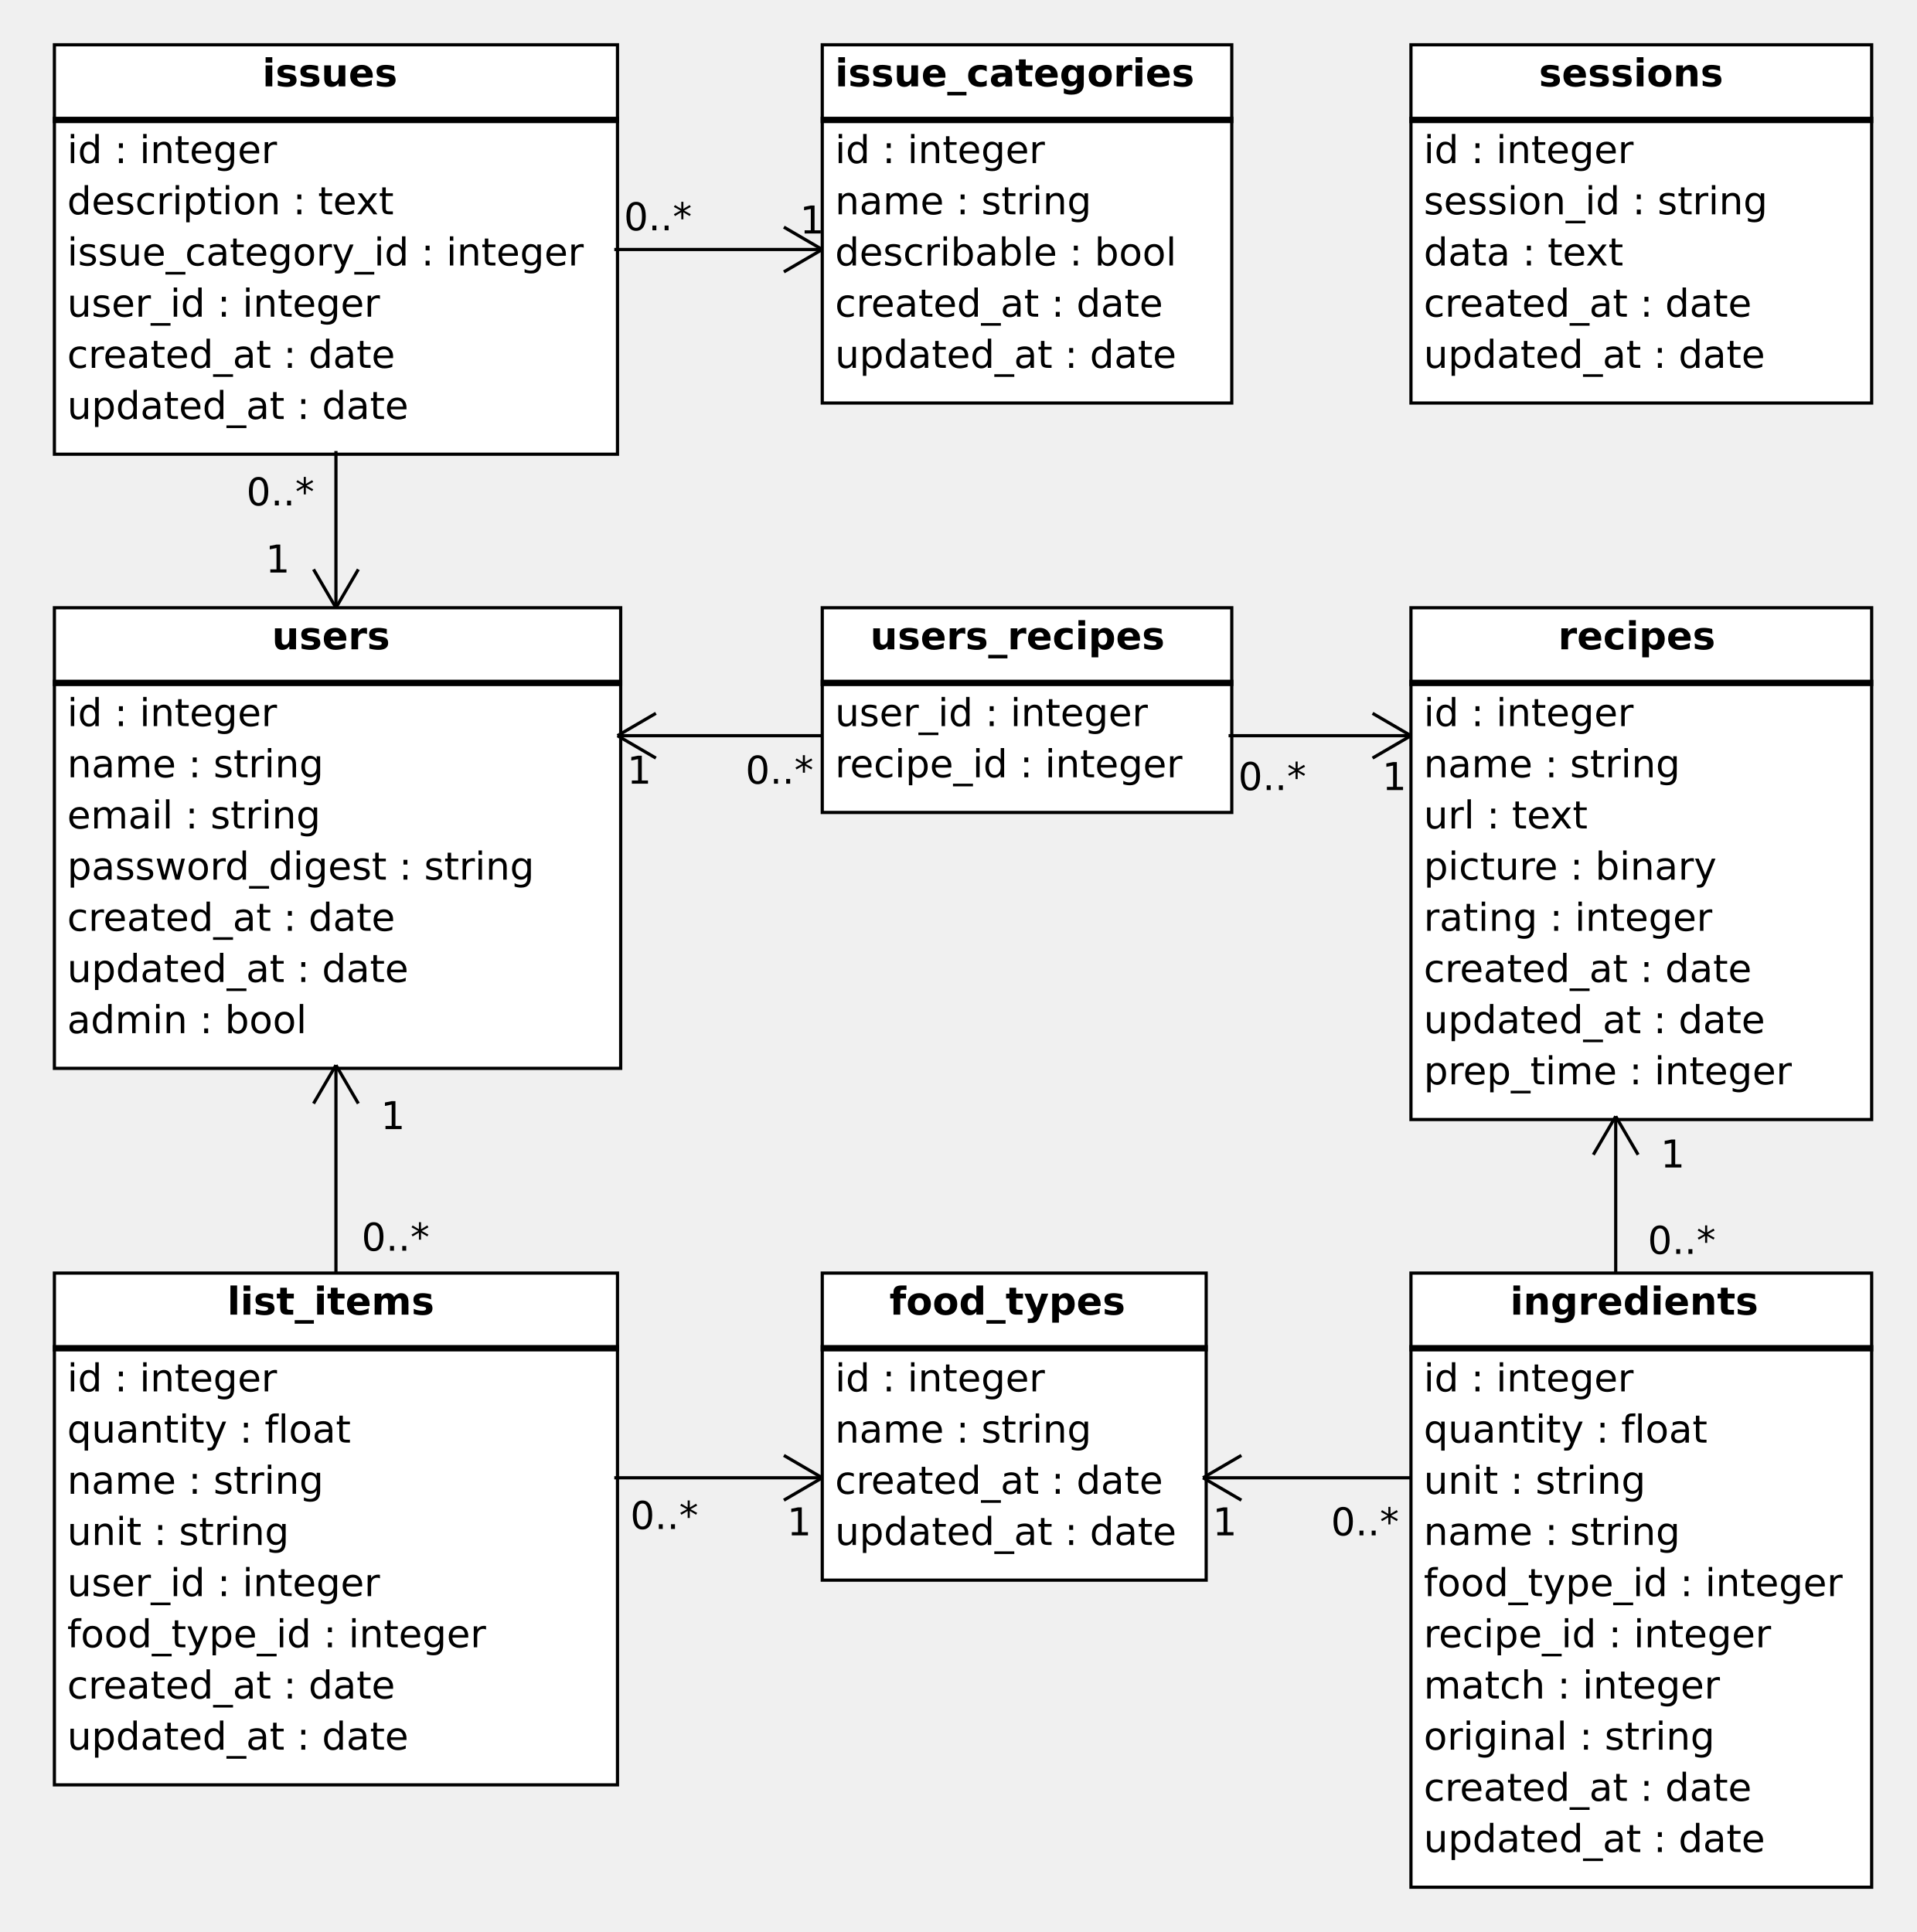
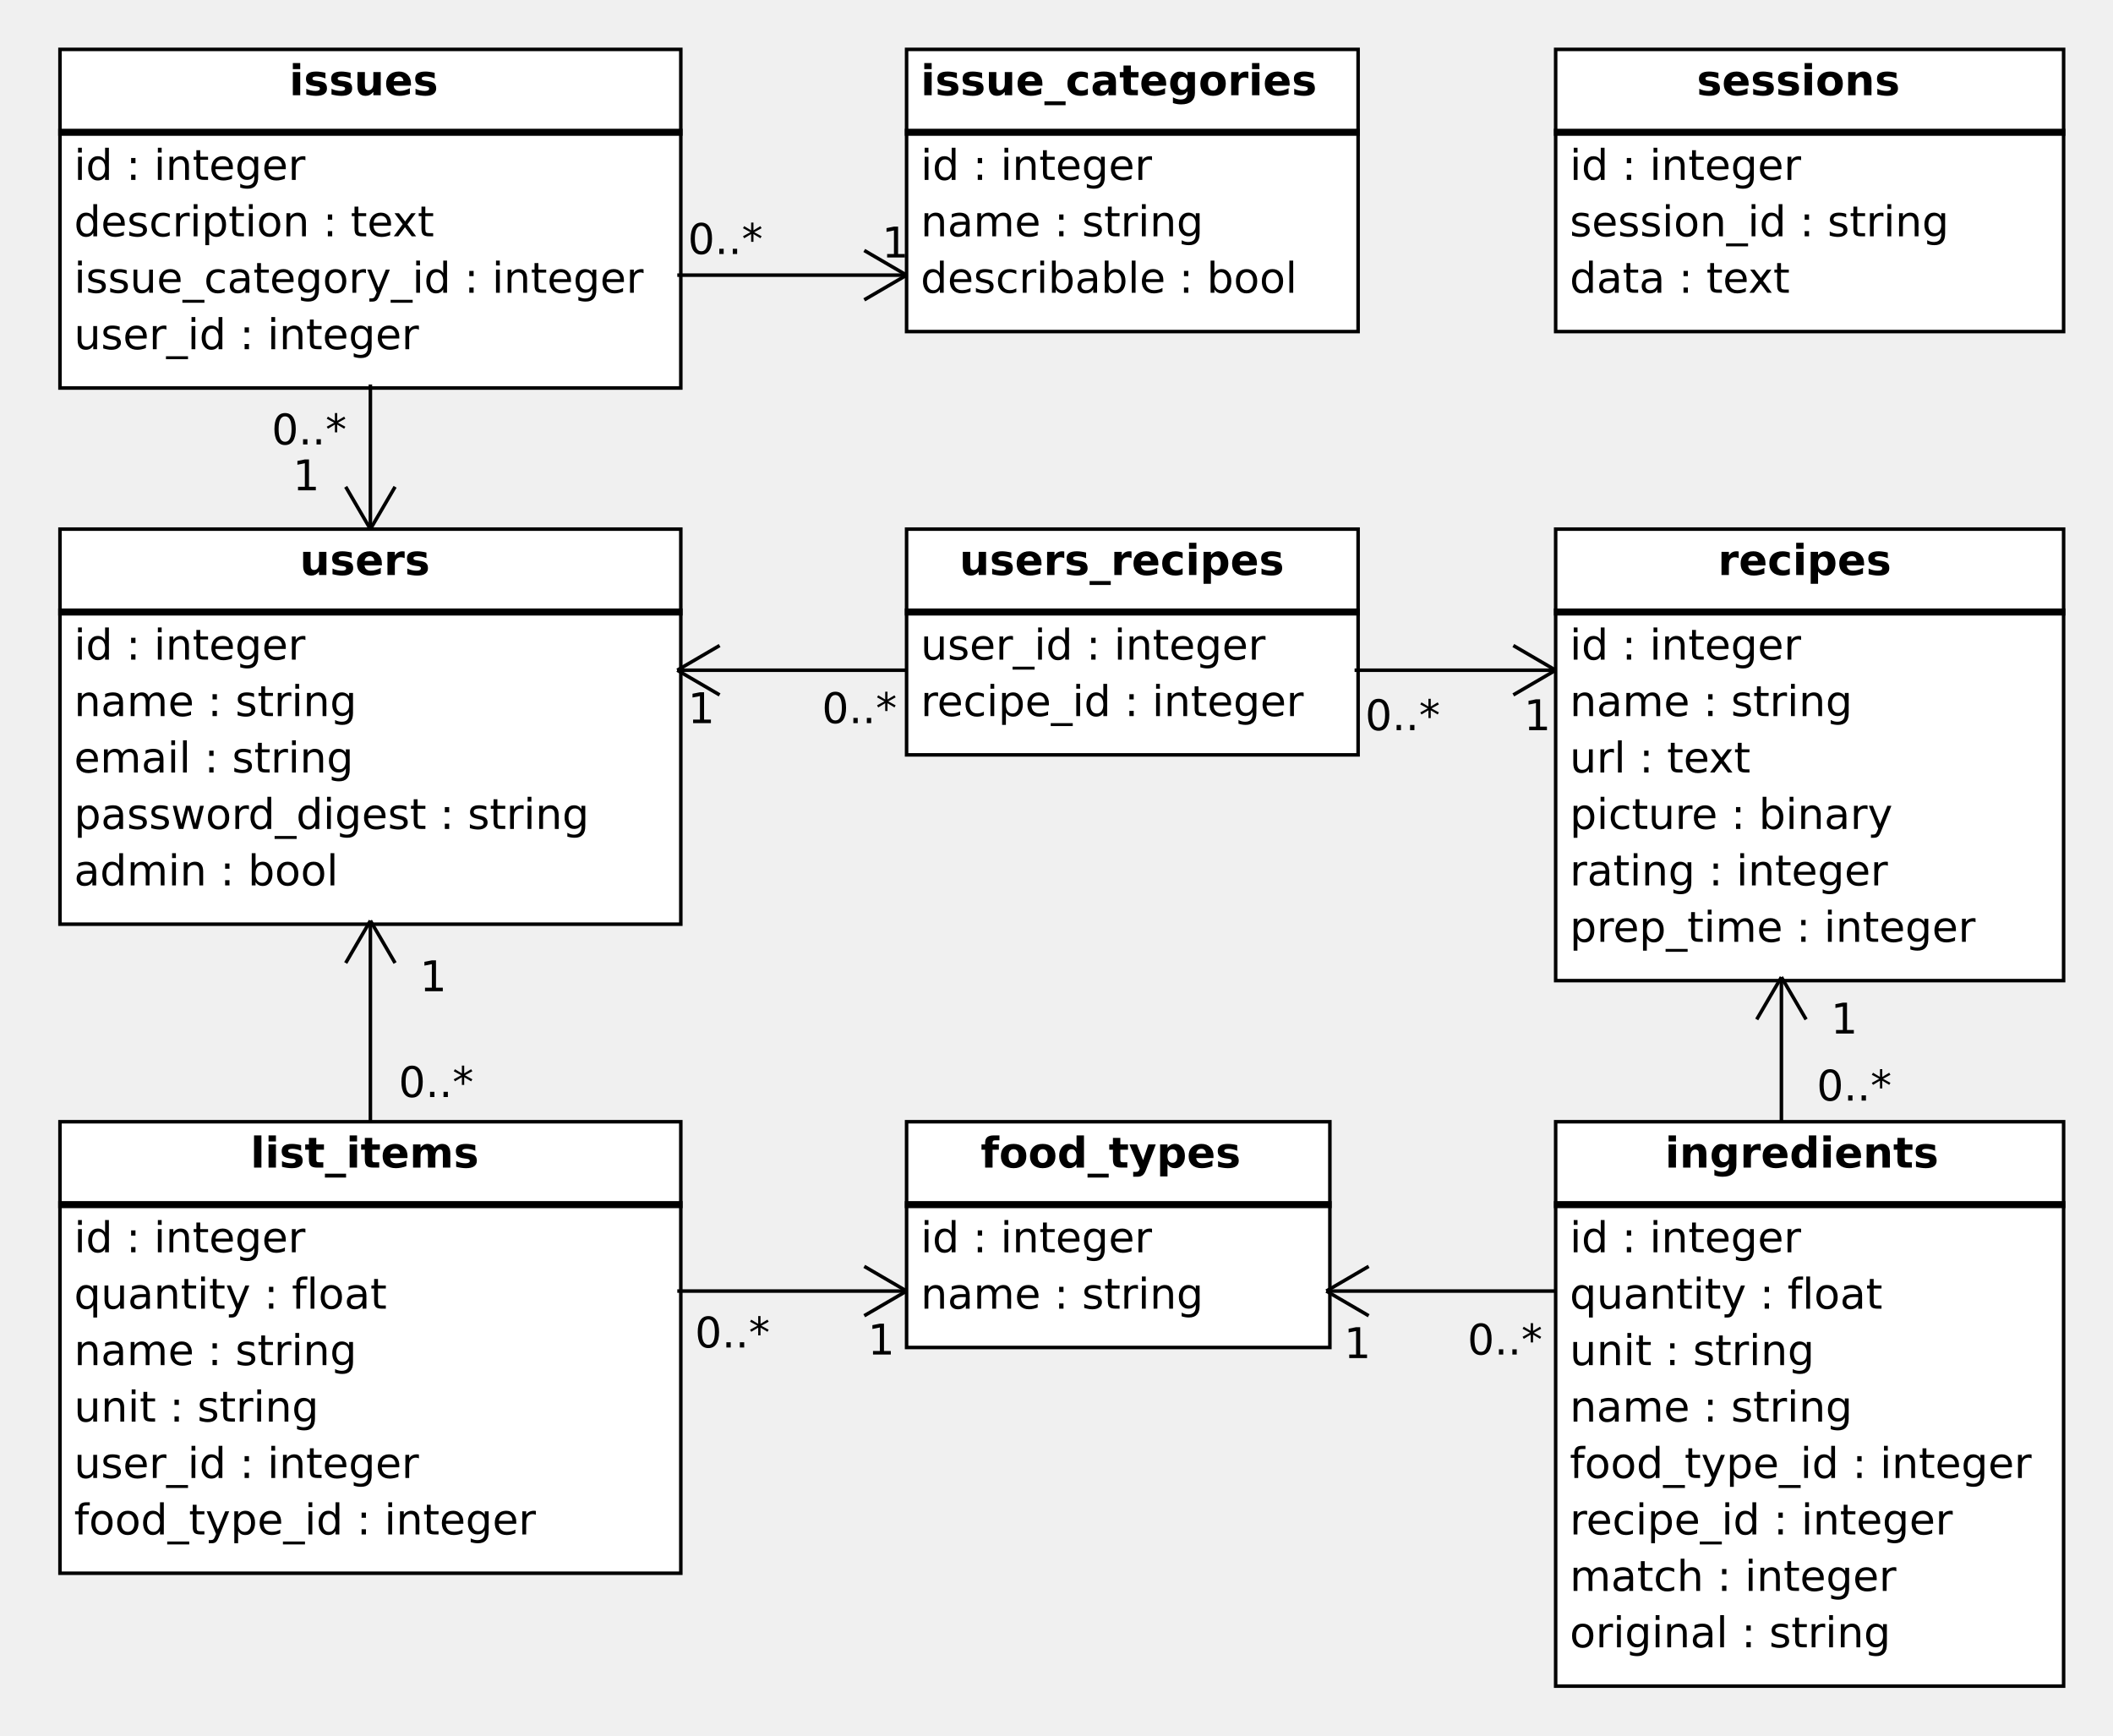
- <svg xmlns="http://www.w3.org/2000/svg" height="604" version="1.1" width="599">
-   <rect fill="#ffffff" height="144" stroke="#ffffff" stroke-width="1" width="177" x="17" y="190" />
-   <rect fill="none" height="144" stroke="#000000" stroke-width="1" width="177" x="17" y="190" />
-   <text font-family="DejaVu Sans" font-size="12" font-weight="bold" x="85" y="203">
+ <svg xmlns="http://www.w3.org/2000/svg" height="492" version="1.1" width="599">
+   <rect fill="#ffffff" height="112" stroke="#ffffff" stroke-width="1" width="176" x="17" y="150" />
+   <rect fill="none" height="112" stroke="#000000" stroke-width="1" width="176" x="17" y="150" />
+   <text font-family="DejaVu Sans" font-size="12" font-weight="bold" x="85" y="163">
users</text>
-   <rect fill="#000000" height="1" stroke="#000000" stroke-width="1" width="177" x="17" y="213" />
-   <text font-family="DejaVu Sans" font-size="12" x="21" y="227">
+   <rect fill="#000000" height="1" stroke="#000000" stroke-width="1" width="176" x="17" y="173" />
+   <text font-family="DejaVu Sans" font-size="12" x="21" y="187">
id : integer</text>
-   <text font-family="DejaVu Sans" font-size="12" x="21" y="243">
+   <text font-family="DejaVu Sans" font-size="12" x="21" y="203">
name : string</text>
-   <text font-family="DejaVu Sans" font-size="12" x="21" y="259">
+   <text font-family="DejaVu Sans" font-size="12" x="21" y="219">
email : string</text>
-   <text font-family="DejaVu Sans" font-size="12" x="21" y="275">
+   <text font-family="DejaVu Sans" font-size="12" x="21" y="235">
password_digest : string</text>
-   <text font-family="DejaVu Sans" font-size="12" x="21" y="291">
- created_at : date</text>
-   <text font-family="DejaVu Sans" font-size="12" x="21" y="307">
- updated_at : date</text>
-   <text font-family="DejaVu Sans" font-size="12" x="21" y="323">
+   <text font-family="DejaVu Sans" font-size="12" x="21" y="251">
admin : bool</text>
-   <rect fill="#ffffff" height="64" stroke="#ffffff" stroke-width="1" width="128" x="257" y="190" />
-   <rect fill="none" height="64" stroke="#000000" stroke-width="1" width="128" x="257" y="190" />
-   <text font-family="DejaVu Sans" font-size="12" font-weight="bold" x="272" y="203">
+   <rect fill="#ffffff" height="64" stroke="#ffffff" stroke-width="1" width="128" x="257" y="150" />
+   <rect fill="none" height="64" stroke="#000000" stroke-width="1" width="128" x="257" y="150" />
+   <text font-family="DejaVu Sans" font-size="12" font-weight="bold" x="272" y="163">
users_recipes</text>
-   <rect fill="#000000" height="1" stroke="#000000" stroke-width="1" width="128" x="257" y="213" />
-   <text font-family="DejaVu Sans" font-size="12" x="261" y="227">
+   <rect fill="#000000" height="1" stroke="#000000" stroke-width="1" width="128" x="257" y="173" />
+   <text font-family="DejaVu Sans" font-size="12" x="261" y="187">
user_id : integer</text>
-   <text font-family="DejaVu Sans" font-size="12" x="261" y="243">
+   <text font-family="DejaVu Sans" font-size="12" x="261" y="203">
recipe_id : integer</text>
-   <rect fill="#ffffff" height="160" stroke="#ffffff" stroke-width="1" width="144" x="441" y="190" />
-   <rect fill="none" height="160" stroke="#000000" stroke-width="1" width="144" x="441" y="190" />
-   <text font-family="DejaVu Sans" font-size="12" font-weight="bold" x="487" y="203">
+   <rect fill="#ffffff" height="128" stroke="#ffffff" stroke-width="1" width="144" x="441" y="150" />
+   <rect fill="none" height="128" stroke="#000000" stroke-width="1" width="144" x="441" y="150" />
+   <text font-family="DejaVu Sans" font-size="12" font-weight="bold" x="487" y="163">
recipes</text>
-   <rect fill="#000000" height="1" stroke="#000000" stroke-width="1" width="144" x="441" y="213" />
-   <text font-family="DejaVu Sans" font-size="12" x="445" y="227">
+   <rect fill="#000000" height="1" stroke="#000000" stroke-width="1" width="144" x="441" y="173" />
+   <text font-family="DejaVu Sans" font-size="12" x="445" y="187">
id : integer</text>
-   <text font-family="DejaVu Sans" font-size="12" x="445" y="243">
+   <text font-family="DejaVu Sans" font-size="12" x="445" y="203">
name : string</text>
-   <text font-family="DejaVu Sans" font-size="12" x="445" y="259">
+   <text font-family="DejaVu Sans" font-size="12" x="445" y="219">
url : text</text>
-   <text font-family="DejaVu Sans" font-size="12" x="445" y="275">
+   <text font-family="DejaVu Sans" font-size="12" x="445" y="235">
picture : binary</text>
-   <text font-family="DejaVu Sans" font-size="12" x="445" y="291">
+   <text font-family="DejaVu Sans" font-size="12" x="445" y="251">
rating : integer</text>
-   <text font-family="DejaVu Sans" font-size="12" x="445" y="307">
- created_at : date</text>
-   <text font-family="DejaVu Sans" font-size="12" x="445" y="323">
- updated_at : date</text>
-   <text font-family="DejaVu Sans" font-size="12" x="445" y="339">
+   <text font-family="DejaVu Sans" font-size="12" x="445" y="267">
prep_time : integer</text>
-   <rect fill="#ffffff" height="160" stroke="#ffffff" stroke-width="1" width="176" x="17" y="398" />
-   <rect fill="none" height="160" stroke="#000000" stroke-width="1" width="176" x="17" y="398" />
-   <text font-family="DejaVu Sans" font-size="12" font-weight="bold" x="71" y="411">
+   <rect fill="#ffffff" height="128" stroke="#ffffff" stroke-width="1" width="176" x="17" y="318" />
+   <rect fill="none" height="128" stroke="#000000" stroke-width="1" width="176" x="17" y="318" />
+   <text font-family="DejaVu Sans" font-size="12" font-weight="bold" x="71" y="331">
list_items</text>
-   <rect fill="#000000" height="1" stroke="#000000" stroke-width="1" width="176" x="17" y="421" />
+   <rect fill="#000000" height="1" stroke="#000000" stroke-width="1" width="176" x="17" y="341" />
+   <text font-family="DejaVu Sans" font-size="12" x="21" y="355">
+ id : integer</text>
+   <text font-family="DejaVu Sans" font-size="12" x="21" y="371">
+ quantity : float</text>
+   <text font-family="DejaVu Sans" font-size="12" x="21" y="387">
+ name : string</text>
+   <text font-family="DejaVu Sans" font-size="12" x="21" y="403">
+ unit : string</text>
+   <text font-family="DejaVu Sans" font-size="12" x="21" y="419">
+ user_id : integer</text>
  <text font-family="DejaVu Sans" font-size="12" x="21" y="435">
+ food_type_id : integer</text>
+   <rect fill="#ffffff" height="160" stroke="#ffffff" stroke-width="1" width="144" x="441" y="318" />
+   <rect fill="none" height="160" stroke="#000000" stroke-width="1" width="144" x="441" y="318" />
+   <text font-family="DejaVu Sans" font-size="12" font-weight="bold" x="472" y="331">
+ ingredients</text>
+   <rect fill="#000000" height="1" stroke="#000000" stroke-width="1" width="144" x="441" y="341" />
+   <text font-family="DejaVu Sans" font-size="12" x="445" y="355">
id : integer</text>
-   <text font-family="DejaVu Sans" font-size="12" x="21" y="451">
+   <text font-family="DejaVu Sans" font-size="12" x="445" y="371">
quantity : float</text>
-   <text font-family="DejaVu Sans" font-size="12" x="21" y="467">
+   <text font-family="DejaVu Sans" font-size="12" x="445" y="387">
+ unit : string</text>
+   <text font-family="DejaVu Sans" font-size="12" x="445" y="403">
name : string</text>
-   <text font-family="DejaVu Sans" font-size="12" x="21" y="483">
- unit : string</text>
-   <text font-family="DejaVu Sans" font-size="12" x="21" y="499">
- user_id : integer</text>
-   <text font-family="DejaVu Sans" font-size="12" x="21" y="515">
+   <text font-family="DejaVu Sans" font-size="12" x="445" y="419">
food_type_id : integer</text>
-   <text font-family="DejaVu Sans" font-size="12" x="21" y="531">
- created_at : date</text>
-   <text font-family="DejaVu Sans" font-size="12" x="21" y="547">
- updated_at : date</text>
-   <rect fill="#ffffff" height="192" stroke="#ffffff" stroke-width="1" width="144" x="441" y="398" />
-   <rect fill="none" height="192" stroke="#000000" stroke-width="1" width="144" x="441" y="398" />
-   <text font-family="DejaVu Sans" font-size="12" font-weight="bold" x="472" y="411">
- ingredients</text>
-   <rect fill="#000000" height="1" stroke="#000000" stroke-width="1" width="144" x="441" y="421" />
  <text font-family="DejaVu Sans" font-size="12" x="445" y="435">
+ recipe_id : integer</text>
+   <text font-family="DejaVu Sans" font-size="12" x="445" y="451">
+ match : integer</text>
+   <text font-family="DejaVu Sans" font-size="12" x="445" y="467">
+ original : string</text>
+   <rect fill="#ffffff" height="64" stroke="#ffffff" stroke-width="1" width="120" x="257" y="318" />
+   <rect fill="none" height="64" stroke="#000000" stroke-width="1" width="120" x="257" y="318" />
+   <text font-family="DejaVu Sans" font-size="12" font-weight="bold" x="278" y="331">
+ food_types</text>
+   <rect fill="#000000" height="1" stroke="#000000" stroke-width="1" width="120" x="257" y="341" />
+   <text font-family="DejaVu Sans" font-size="12" x="261" y="355">
id : integer</text>
-   <text font-family="DejaVu Sans" font-size="12" x="445" y="451">
- quantity : float</text>
-   <text font-family="DejaVu Sans" font-size="12" x="445" y="467">
- unit : string</text>
-   <text font-family="DejaVu Sans" font-size="12" x="445" y="483">
+   <text font-family="DejaVu Sans" font-size="12" x="261" y="371">
name : string</text>
-   <text font-family="DejaVu Sans" font-size="12" x="445" y="499">
- food_type_id : integer</text>
-   <text font-family="DejaVu Sans" font-size="12" x="445" y="515">
- recipe_id : integer</text>
-   <text font-family="DejaVu Sans" font-size="12" x="445" y="531">
- match : integer</text>
-   <text font-family="DejaVu Sans" font-size="12" x="445" y="547">
- original : string</text>
-   <text font-family="DejaVu Sans" font-size="12" x="445" y="563">
- created_at : date</text>
-   <text font-family="DejaVu Sans" font-size="12" x="445" y="579">
- updated_at : date</text>
-   <rect fill="#ffffff" height="96" stroke="#ffffff" stroke-width="1" width="120" x="257" y="398" />
-   <rect fill="none" height="96" stroke="#000000" stroke-width="1" width="120" x="257" y="398" />
-   <text font-family="DejaVu Sans" font-size="12" font-weight="bold" x="278" y="411">
- food_types</text>
-   <rect fill="#000000" height="1" stroke="#000000" stroke-width="1" width="120" x="257" y="421" />
-   <text font-family="DejaVu Sans" font-size="12" x="261" y="435">
- id : integer</text>
-   <text font-family="DejaVu Sans" font-size="12" x="261" y="451">
- name : string</text>
-   <text font-family="DejaVu Sans" font-size="12" x="261" y="467">
- created_at : date</text>
-   <text font-family="DejaVu Sans" font-size="12" x="261" y="483">
- updated_at : date</text>
-   <polyline fill="none" points="257,230 193,230" stroke="#000000" stroke-width="1" />
-   <line fill="#000000" stroke="#000000" stroke-width="1" x1="205" x2="193" y1="223" y2="230" />
-   <line fill="#000000" stroke="#000000" stroke-width="1" x1="205" x2="193" y1="237" y2="230" />
-   <text font-family="DejaVu Sans" font-size="12" x="233" y="245">
+   <polyline fill="none" points="257,190 192,190" stroke="#000000" stroke-width="1" />
+   <line fill="#000000" stroke="#000000" stroke-width="1" x1="204" x2="192" y1="183" y2="190" />
+   <line fill="#000000" stroke="#000000" stroke-width="1" x1="204" x2="192" y1="197" y2="190" />
+   <text font-family="DejaVu Sans" font-size="12" x="233" y="205">
0..*</text>
-   <text font-family="DejaVu Sans" font-size="12" x="196" y="245">
+   <text font-family="DejaVu Sans" font-size="12" x="195" y="205">
1</text>
-   <polyline fill="none" points="384,230 441,230" stroke="#000000" stroke-width="1" />
-   <line fill="#000000" stroke="#000000" stroke-width="1" x1="429" x2="441" y1="237" y2="230" />
-   <line fill="#000000" stroke="#000000" stroke-width="1" x1="429" x2="441" y1="223" y2="230" />
-   <text font-family="DejaVu Sans" font-size="12" x="387" y="247">
+   <polyline fill="none" points="384,190 441,190" stroke="#000000" stroke-width="1" />
+   <line fill="#000000" stroke="#000000" stroke-width="1" x1="429" x2="441" y1="197" y2="190" />
+   <line fill="#000000" stroke="#000000" stroke-width="1" x1="429" x2="441" y1="183" y2="190" />
+   <text font-family="DejaVu Sans" font-size="12" x="387" y="207">
0..*</text>
-   <text font-family="DejaVu Sans" font-size="12" x="432" y="247">
+   <text font-family="DejaVu Sans" font-size="12" x="432" y="207">
1</text>
-   <polyline fill="none" points="441,462 376,462" stroke="#000000" stroke-width="1" />
-   <line fill="#000000" stroke="#000000" stroke-width="1" x1="388" x2="376" y1="455" y2="462" />
-   <line fill="#000000" stroke="#000000" stroke-width="1" x1="388" x2="376" y1="469" y2="462" />
-   <text font-family="DejaVu Sans" font-size="12" x="416" y="480">
+   <polyline fill="none" points="441,366 376,366" stroke="#000000" stroke-width="1" />
+   <line fill="#000000" stroke="#000000" stroke-width="1" x1="388" x2="376" y1="359" y2="366" />
+   <line fill="#000000" stroke="#000000" stroke-width="1" x1="388" x2="376" y1="373" y2="366" />
+   <text font-family="DejaVu Sans" font-size="12" x="416" y="384">
0..*</text>
-   <text font-family="DejaVu Sans" font-size="12" x="379" y="480">
+   <text font-family="DejaVu Sans" font-size="12" x="381" y="385">
1</text>
-   <polyline fill="none" points="505,398 505,349" stroke="#000000" stroke-width="1" />
-   <line fill="#000000" stroke="#000000" stroke-width="1" x1="512" x2="505" y1="361" y2="349" />
-   <line fill="#000000" stroke="#000000" stroke-width="1" x1="498" x2="505" y1="361" y2="349" />
-   <text font-family="DejaVu Sans" font-size="12" x="515" y="392">
+   <polyline fill="none" points="505,318 505,277" stroke="#000000" stroke-width="1" />
+   <line fill="#000000" stroke="#000000" stroke-width="1" x1="512" x2="505" y1="289" y2="277" />
+   <line fill="#000000" stroke="#000000" stroke-width="1" x1="498" x2="505" y1="289" y2="277" />
+   <text font-family="DejaVu Sans" font-size="12" x="515" y="312">
0..*</text>
-   <text font-family="DejaVu Sans" font-size="12" x="519" y="365">
+   <text font-family="DejaVu Sans" font-size="12" x="519" y="293">
1</text>
-   <polyline fill="none" points="192,462 257,462" stroke="#000000" stroke-width="1" />
-   <line fill="#000000" stroke="#000000" stroke-width="1" x1="245" x2="257" y1="469" y2="462" />
-   <line fill="#000000" stroke="#000000" stroke-width="1" x1="245" x2="257" y1="455" y2="462" />
-   <text font-family="DejaVu Sans" font-size="12" x="197" y="478">
+   <polyline fill="none" points="192,366 257,366" stroke="#000000" stroke-width="1" />
+   <line fill="#000000" stroke="#000000" stroke-width="1" x1="245" x2="257" y1="373" y2="366" />
+   <line fill="#000000" stroke="#000000" stroke-width="1" x1="245" x2="257" y1="359" y2="366" />
+   <text font-family="DejaVu Sans" font-size="12" x="197" y="382">
0..*</text>
-   <text font-family="DejaVu Sans" font-size="12" x="246" y="480">
+   <text font-family="DejaVu Sans" font-size="12" x="246" y="384">
1</text>
-   <polyline fill="none" points="105,398 105,333" stroke="#000000" stroke-width="1" />
-   <line fill="#000000" stroke="#000000" stroke-width="1" x1="112" x2="105" y1="345" y2="333" />
-   <line fill="#000000" stroke="#000000" stroke-width="1" x1="98" x2="105" y1="345" y2="333" />
-   <text font-family="DejaVu Sans" font-size="12" x="113" y="391">
+   <polyline fill="none" points="105,318 105,261" stroke="#000000" stroke-width="1" />
+   <line fill="#000000" stroke="#000000" stroke-width="1" x1="112" x2="105" y1="273" y2="261" />
+   <line fill="#000000" stroke="#000000" stroke-width="1" x1="98" x2="105" y1="273" y2="261" />
+   <text font-family="DejaVu Sans" font-size="12" x="113" y="311">
0..*</text>
-   <text font-family="DejaVu Sans" font-size="12" x="119" y="353">
+   <text font-family="DejaVu Sans" font-size="12" x="119" y="281">
1</text>
-   <rect fill="#ffffff" height="128" stroke="#ffffff" stroke-width="1" width="176" x="17" y="14" />
-   <rect fill="none" height="128" stroke="#000000" stroke-width="1" width="176" x="17" y="14" />
+   <rect fill="#ffffff" height="96" stroke="#ffffff" stroke-width="1" width="176" x="17" y="14" />
+   <rect fill="none" height="96" stroke="#000000" stroke-width="1" width="176" x="17" y="14" />
  <text font-family="DejaVu Sans" font-size="12" font-weight="bold" x="82" y="27">
issues</text>
  <rect fill="#000000" height="1" stroke="#000000" stroke-width="1" width="176" x="17" y="37" />
  <text font-family="DejaVu Sans" font-size="12" x="21" y="51">
id : integer</text>
  <text font-family="DejaVu Sans" font-size="12" x="21" y="67">
description : text</text>
  <text font-family="DejaVu Sans" font-size="12" x="21" y="83">
issue_category_id : integer</text>
  <text font-family="DejaVu Sans" font-size="12" x="21" y="99">
user_id : integer</text>
-   <text font-family="DejaVu Sans" font-size="12" x="21" y="115">
- created_at : date</text>
-   <text font-family="DejaVu Sans" font-size="12" x="21" y="131">
- updated_at : date</text>
-   <rect fill="#ffffff" height="112" stroke="#ffffff" stroke-width="1" width="128" x="257" y="14" />
-   <rect fill="none" height="112" stroke="#000000" stroke-width="1" width="128" x="257" y="14" />
+   <rect fill="#ffffff" height="80" stroke="#ffffff" stroke-width="1" width="128" x="257" y="14" />
+   <rect fill="none" height="80" stroke="#000000" stroke-width="1" width="128" x="257" y="14" />
  <text font-family="DejaVu Sans" font-size="12" font-weight="bold" x="261" y="27">
issue_categories</text>
  <rect fill="#000000" height="1" stroke="#000000" stroke-width="1" width="128" x="257" y="37" />
  <text font-family="DejaVu Sans" font-size="12" x="261" y="51">
id : integer</text>
  <text font-family="DejaVu Sans" font-size="12" x="261" y="67">
name : string</text>
  <text font-family="DejaVu Sans" font-size="12" x="261" y="83">
describable : bool</text>
-   <text font-family="DejaVu Sans" font-size="12" x="261" y="99">
- created_at : date</text>
-   <text font-family="DejaVu Sans" font-size="12" x="261" y="115">
- updated_at : date</text>
-   <polyline fill="none" points="105,141 105,190" stroke="#000000" stroke-width="1" />
-   <line fill="#000000" stroke="#000000" stroke-width="1" x1="98" x2="105" y1="178" y2="190" />
-   <line fill="#000000" stroke="#000000" stroke-width="1" x1="112" x2="105" y1="178" y2="190" />
-   <text font-family="DejaVu Sans" font-size="12" x="77" y="158">
+   <polyline fill="none" points="105,109 105,150" stroke="#000000" stroke-width="1" />
+   <line fill="#000000" stroke="#000000" stroke-width="1" x1="98" x2="105" y1="138" y2="150" />
+   <line fill="#000000" stroke="#000000" stroke-width="1" x1="112" x2="105" y1="138" y2="150" />
+   <text font-family="DejaVu Sans" font-size="12" x="77" y="126">
0..*</text>
-   <text font-family="DejaVu Sans" font-size="12" x="83" y="179">
+   <text font-family="DejaVu Sans" font-size="12" x="83" y="139">
1</text>
  <polyline fill="none" points="192,78 257,78" stroke="#000000" stroke-width="1" />
  <line fill="#000000" stroke="#000000" stroke-width="1" x1="245" x2="257" y1="85" y2="78" />
  <line fill="#000000" stroke="#000000" stroke-width="1" x1="245" x2="257" y1="71" y2="78" />
  <text font-family="DejaVu Sans" font-size="12" x="195" y="72">
0..*</text>
  <text font-family="DejaVu Sans" font-size="12" x="250" y="73">
1</text>
-   <rect fill="#ffffff" height="112" stroke="#ffffff" stroke-width="1" width="144" x="441" y="14" />
-   <rect fill="none" height="112" stroke="#000000" stroke-width="1" width="144" x="441" y="14" />
+   <rect fill="#ffffff" height="80" stroke="#ffffff" stroke-width="1" width="144" x="441" y="14" />
+   <rect fill="none" height="80" stroke="#000000" stroke-width="1" width="144" x="441" y="14" />
  <text font-family="DejaVu Sans" font-size="12" font-weight="bold" x="481" y="27">
sessions</text>
  <rect fill="#000000" height="1" stroke="#000000" stroke-width="1" width="144" x="441" y="37" />
  <text font-family="DejaVu Sans" font-size="12" x="445" y="51">
id : integer</text>
  <text font-family="DejaVu Sans" font-size="12" x="445" y="67">
session_id : string</text>
  <text font-family="DejaVu Sans" font-size="12" x="445" y="83">
data : text</text>
-   <text font-family="DejaVu Sans" font-size="12" x="445" y="99">
- created_at : date</text>
-   <text font-family="DejaVu Sans" font-size="12" x="445" y="115">
- updated_at : date</text>
</svg>
